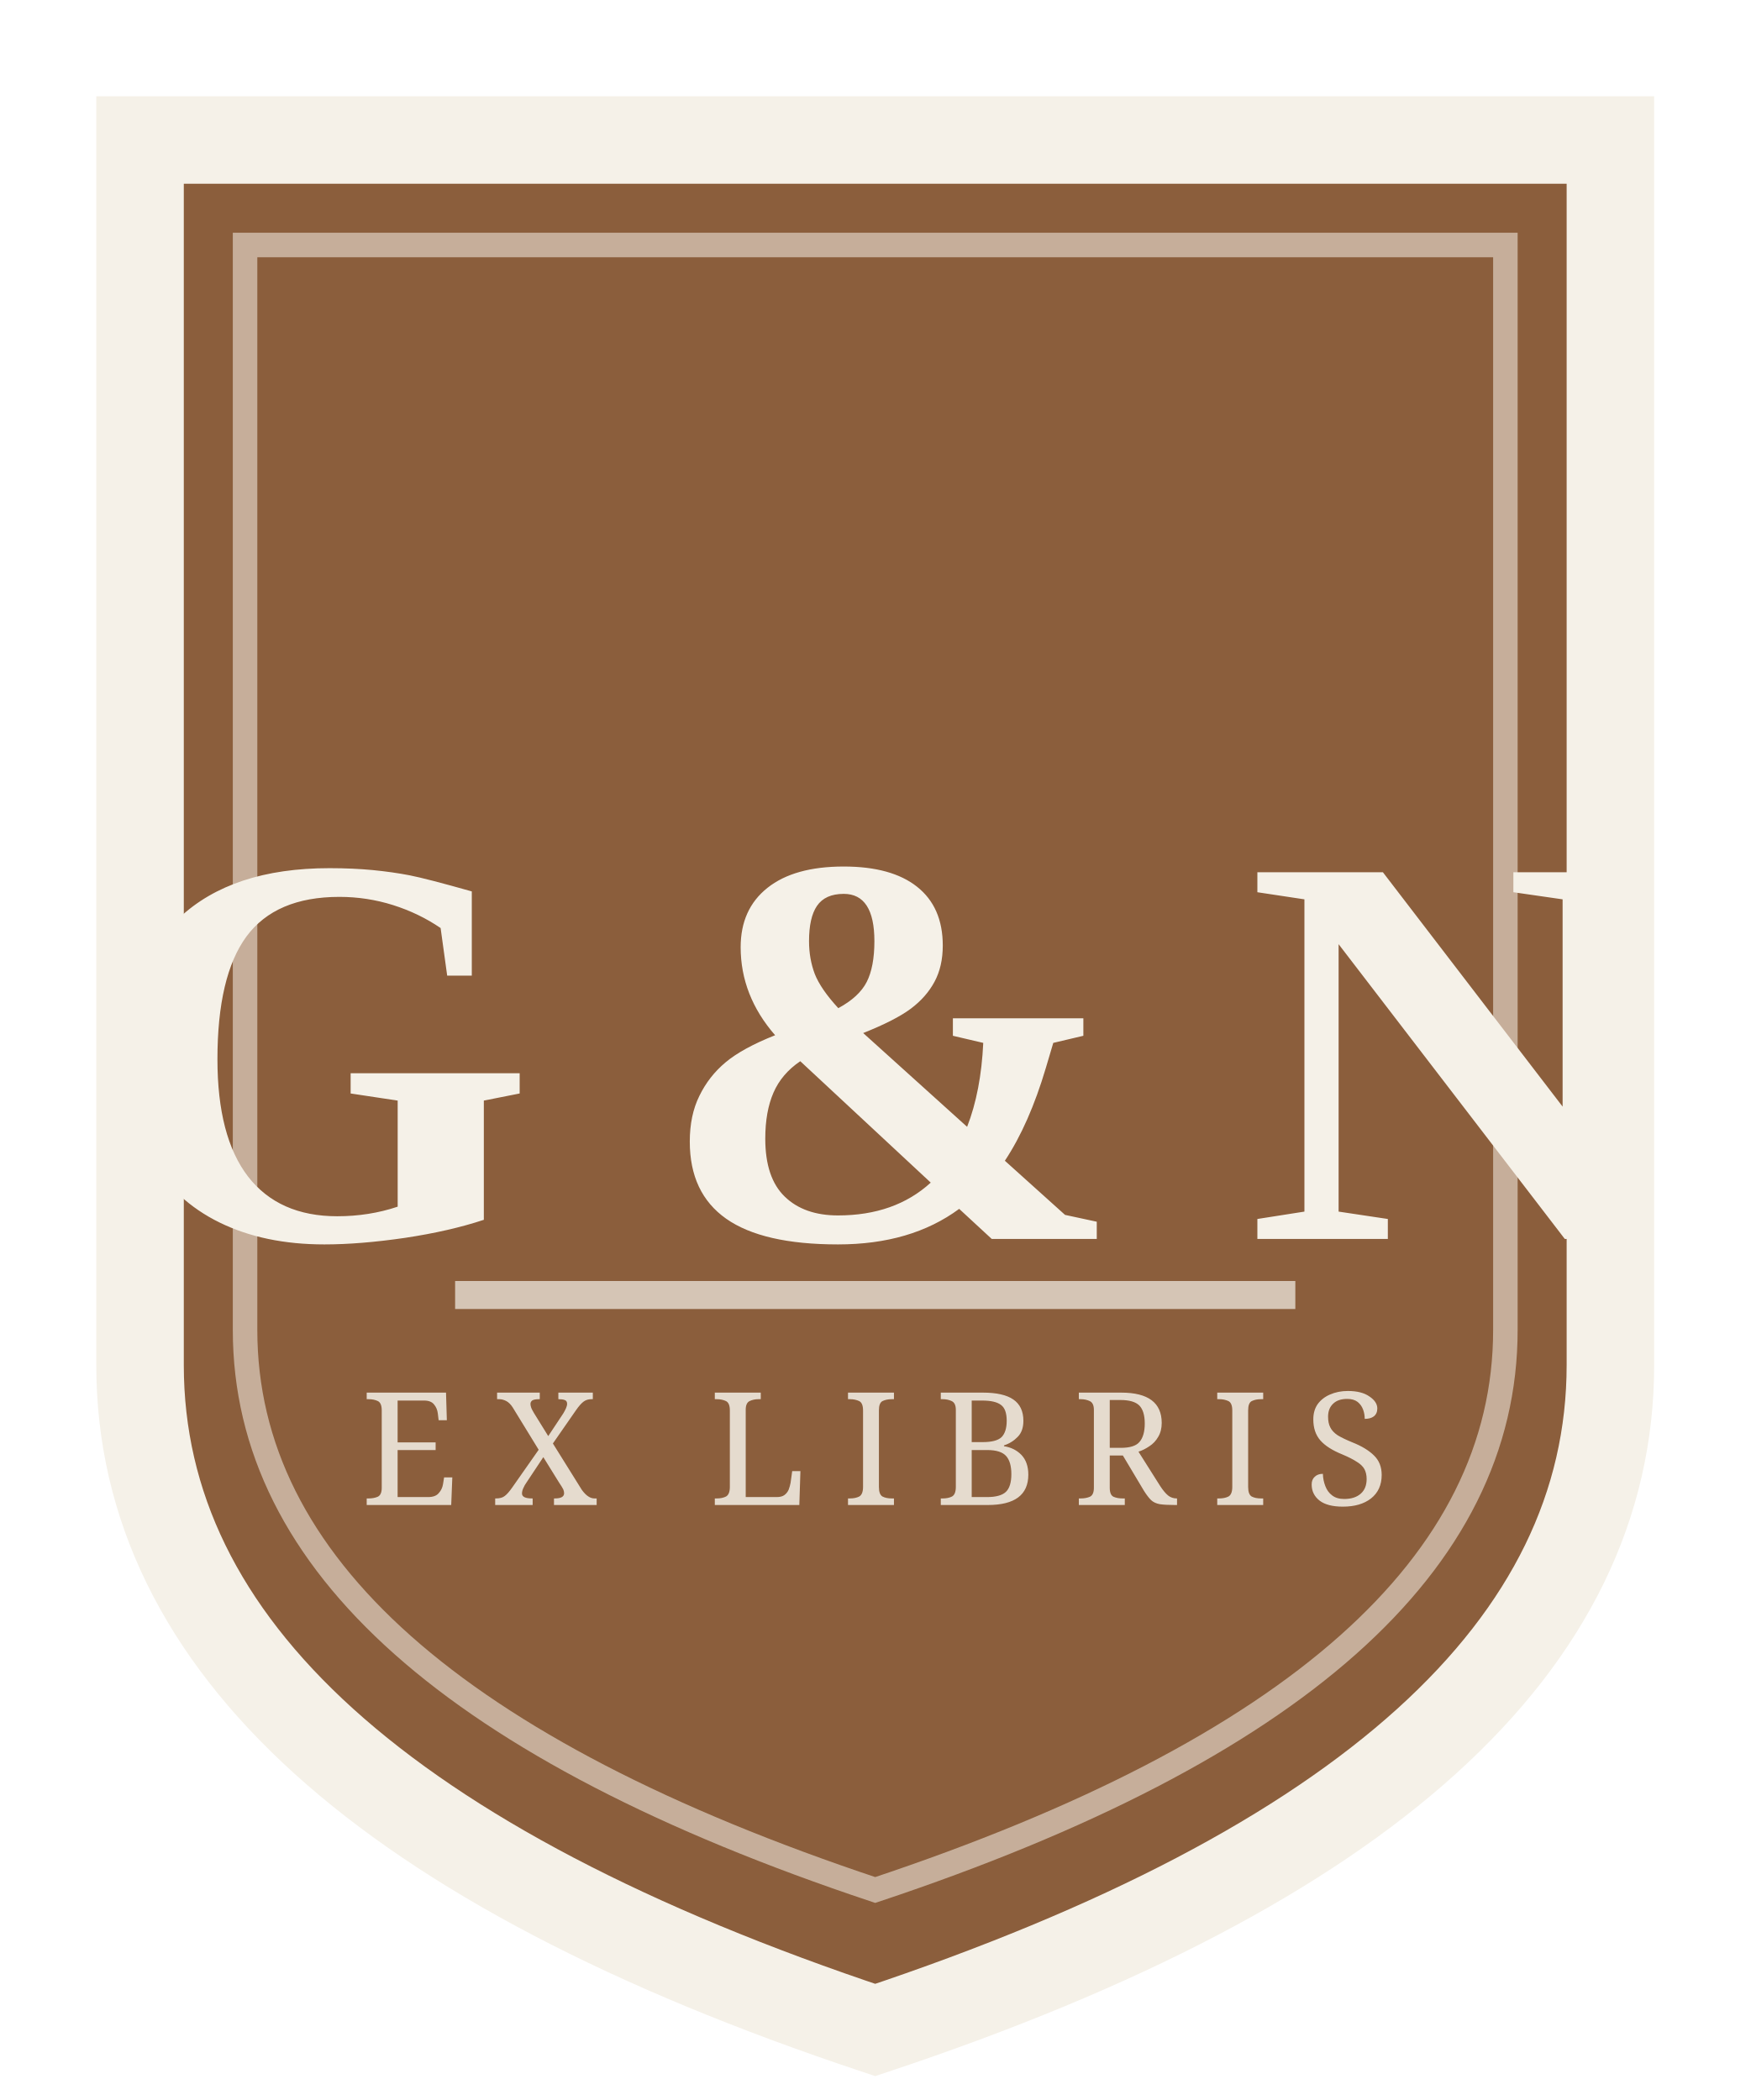
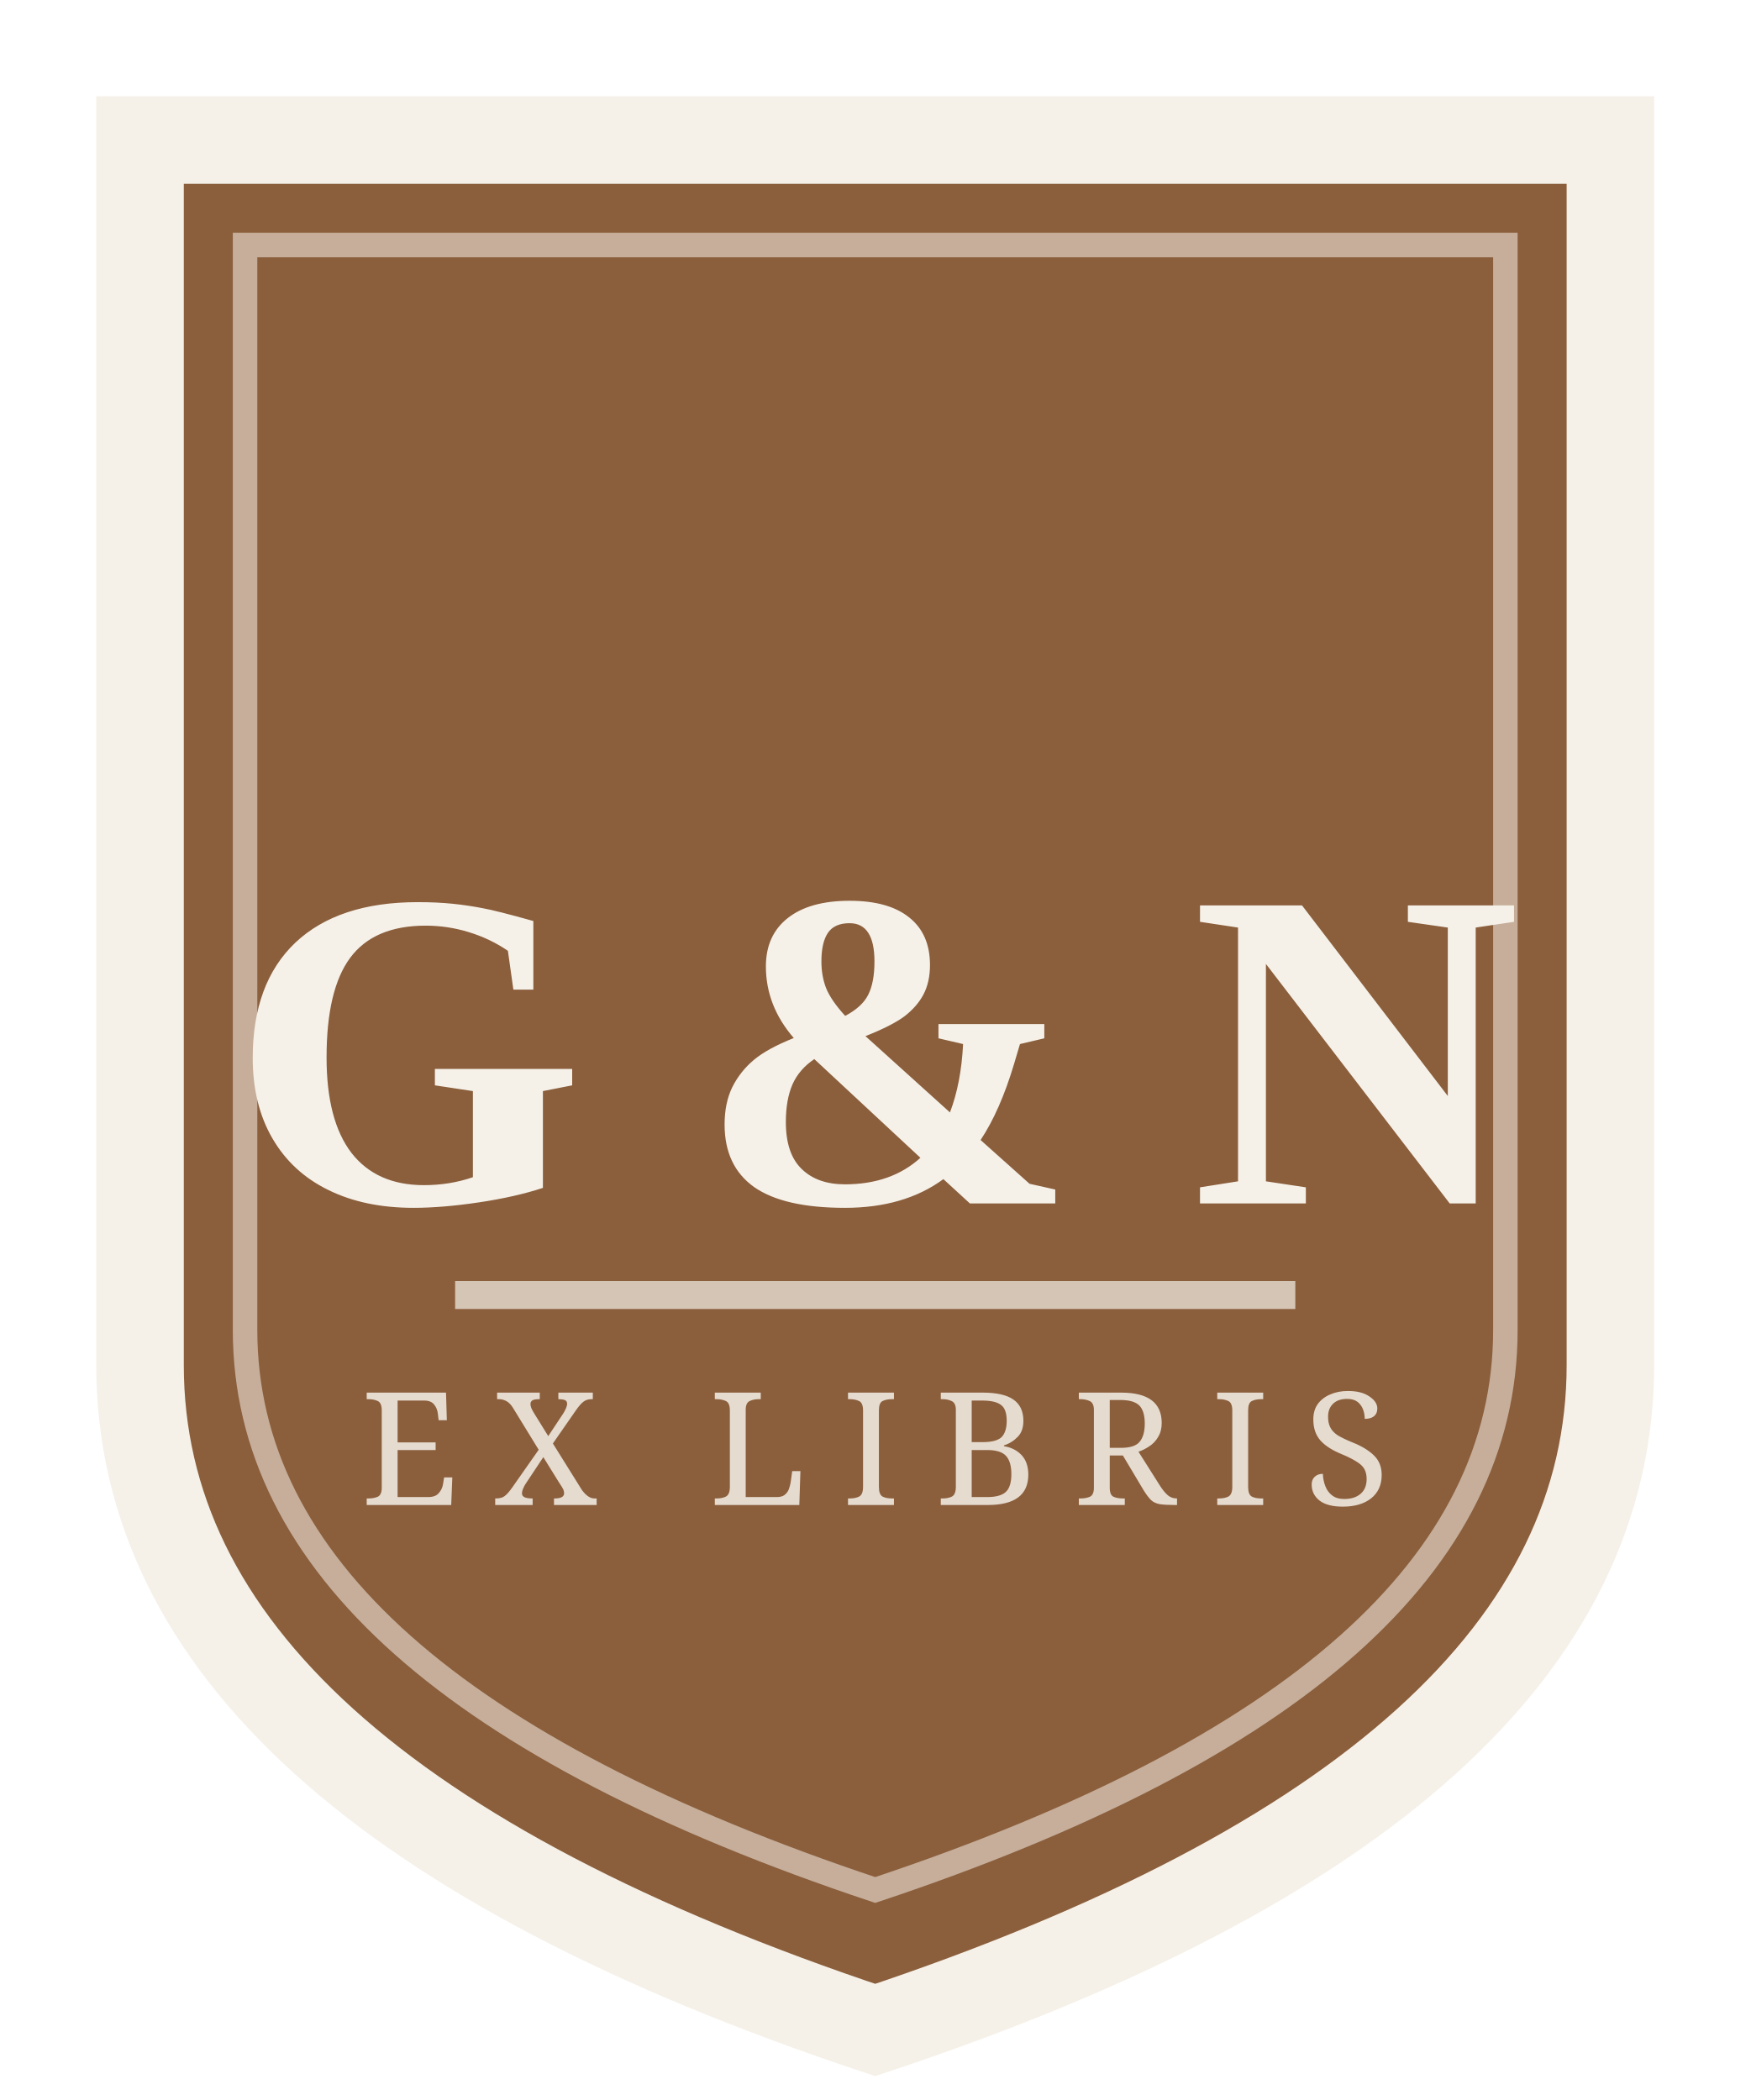
<svg xmlns="http://www.w3.org/2000/svg" viewBox="0 0 100 120">
  <path d="M8,8 H92 V78 Q92,102 50,116 Q8,102 8,78 Z" fill="#8B5E3C" stroke="#F5F1E8" stroke-width="5" />
  <path d="M14,14 H86 V76 Q86,96 50,108 Q14,96 14,76 Z" fill="none" stroke="#F5F1E8" stroke-width="1.4" opacity="0.55" />
-   <text x="50" y="60" font-family="Georgia, 'Times New Roman', serif" font-size="32" font-weight="700" fill="#F5F1E8" text-anchor="middle" dominant-baseline="central" letter-spacing="-0.5">G &amp; N</text>
+   <text x="50" y="60" font-family="Georgia, 'Times New Roman', serif" font-size="26" font-weight="700" fill="#F5F1E8" text-anchor="middle" dominant-baseline="central" letter-spacing="0">G &amp; N</text>
  <line x1="26" y1="74" x2="74" y2="74" stroke="#F5F1E8" stroke-width="1.6" opacity="0.7" />
  <text x="50" y="86" font-family="Georgia, serif" font-size="9" fill="#F5F1E8" text-anchor="middle" letter-spacing="2" opacity="0.85">EX LIBRIS</text>
</svg>
